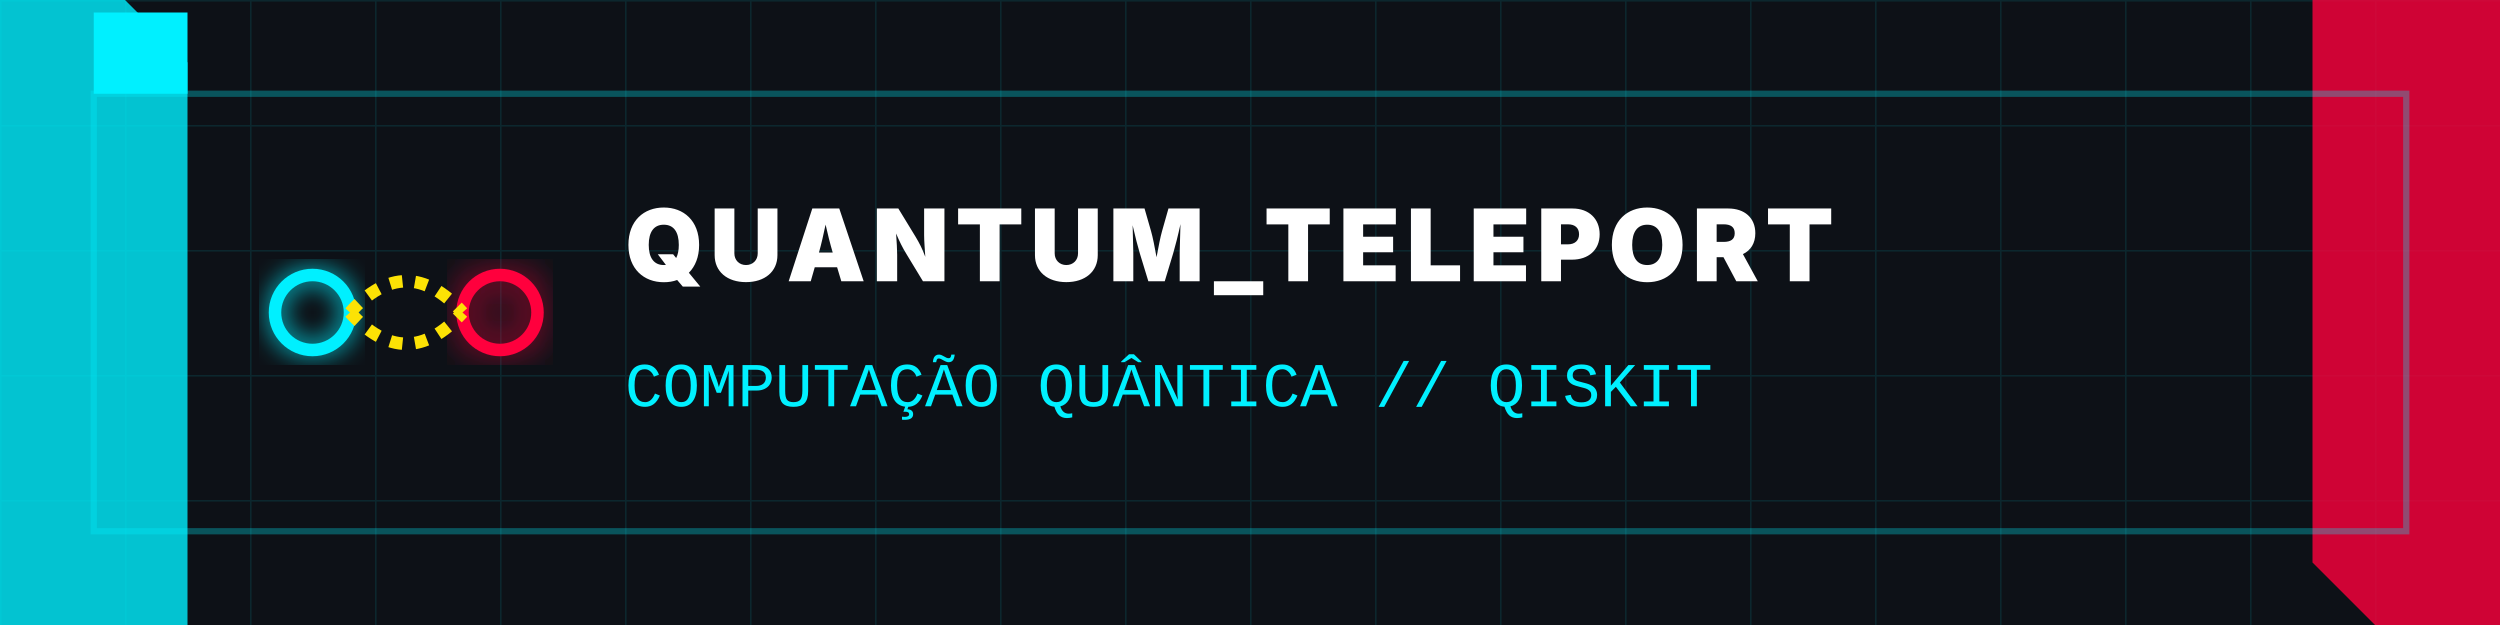
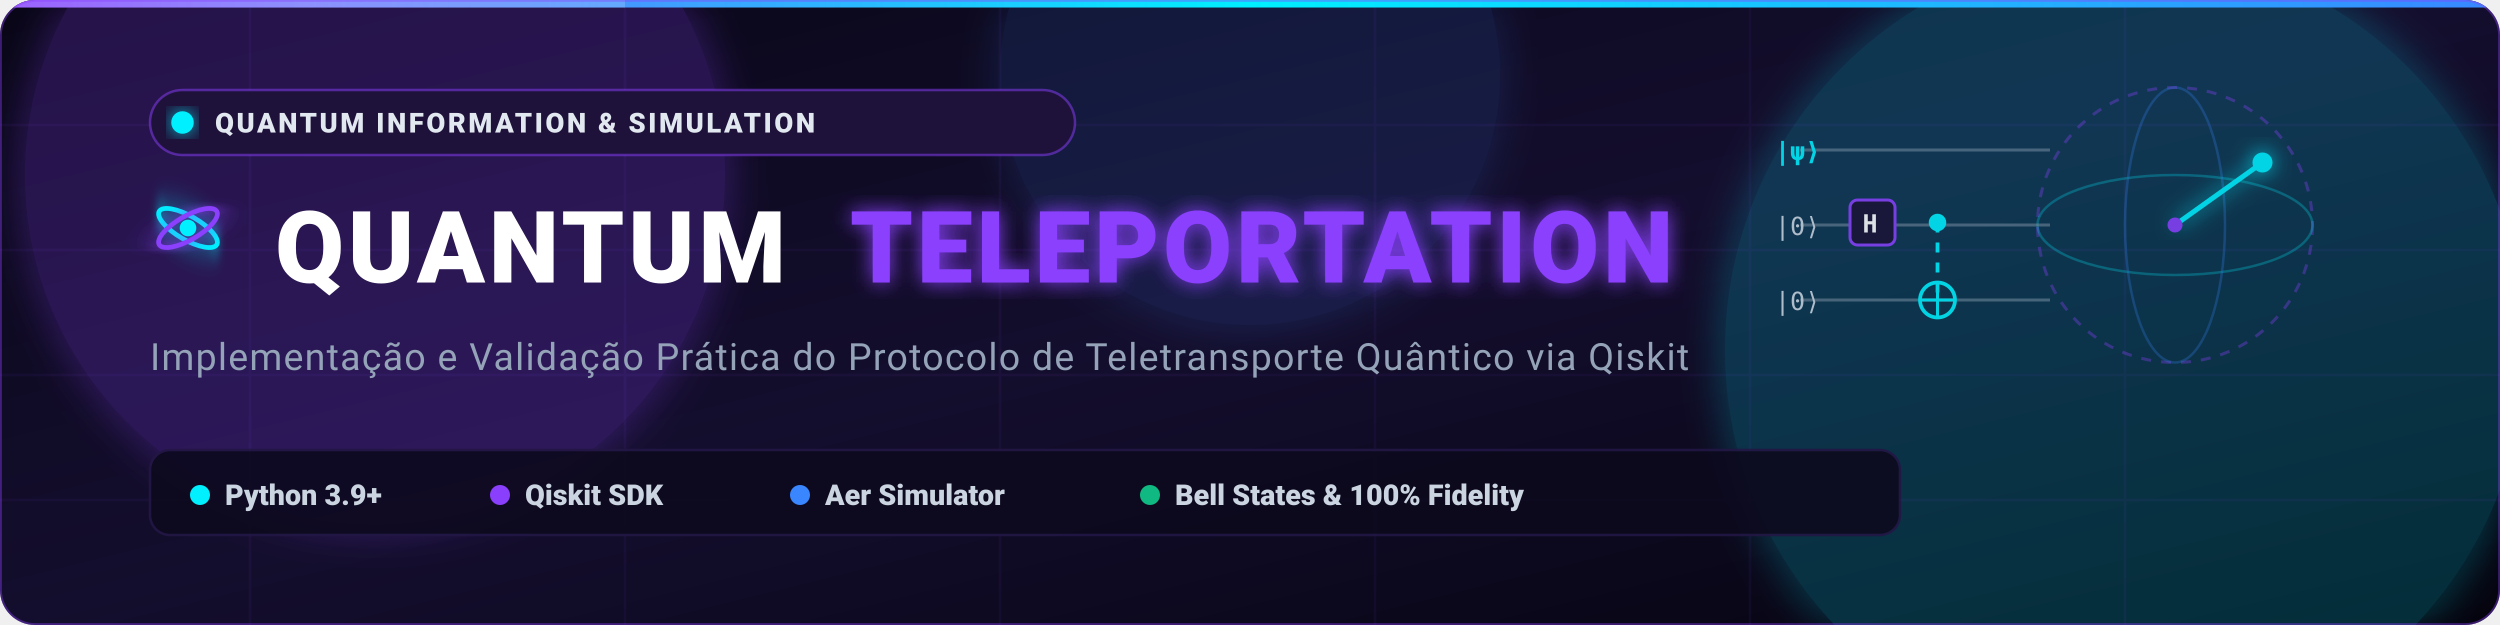
- <svg xmlns="http://www.w3.org/2000/svg" width="400" height="100" viewBox="0 0 400 100">
+ <svg xmlns="http://www.w3.org/2000/svg" viewBox="0 0 1000 250" width="100%" height="100%">
  <defs>
-     <pattern id="grid" width="20" height="20" patternUnits="userSpaceOnUse">
-       <path d="M 20 0 L 0 0 0 20" fill="none" stroke="#00F0FF" stroke-width="0.5" stroke-opacity="0.1" />
-     </pattern>
-     <filter id="glowPink" x="-20%" y="-20%" width="140%" height="140%">
-       <feGaussianBlur stdDeviation="3" result="blur" />
-       <feComposite in="SourceGraphic" in2="blur" operator="over" />
+     <linearGradient id="bgQuantum" x1="0%" y1="0%" x2="100%" y2="100%">
+       <stop offset="0%" stop-color="#080616" />
+       <stop offset="50%" stop-color="#140e2e" />
+       <stop offset="100%" stop-color="#04030d" />
+     </linearGradient>
+     <linearGradient id="neonQuantumGrad" x1="0%" y1="0%" x2="100%" y2="0%">
+       <stop offset="0%" stop-color="#8A3FFC" />
+       <stop offset="50%" stop-color="#00F0FF" />
+       <stop offset="100%" stop-color="#3A86FF" />
+     </linearGradient>
+     <linearGradient id="shimmerGrad" x1="-100%" y1="0%" x2="200%" y2="0%">
+       <stop offset="0%" stop-color="#ffffff" stop-opacity="0" />
+       <stop offset="50%" stop-color="#ffffff" stop-opacity="0.25" />
+       <stop offset="100%" stop-color="#ffffff" stop-opacity="0" />
+     </linearGradient>
+     <filter id="neonGlow" x="-20%" y="-20%" width="140%" height="140%">
+       <feGaussianBlur stdDeviation="8" result="blur" />
+       <feMerge>
+         <feMergeNode in="blur" />
+         <feMergeNode in="blur" />
+         <feMergeNode in="SourceGraphic" />
+       </feMerge>
    </filter>
-     <filter id="glowCyan" x="-20%" y="-20%" width="140%" height="140%">
-       <feGaussianBlur stdDeviation="2" result="blur" />
-       <feComposite in="SourceGraphic" in2="blur" operator="over" />
+     <filter id="softGlow" x="-20%" y="-20%" width="140%" height="140%">
+       <feGaussianBlur stdDeviation="4" result="blur" />
+       <feMerge>
+         <feMergeNode in="blur" />
+         <feMergeNode in="SourceGraphic" />
+       </feMerge>
    </filter>
+     <clipPath id="bannerClip">
+       <rect x="0" y="0" width="1000" height="250" rx="14" />
+     </clipPath>
  </defs>
-   <rect width="400" height="100" fill="#0D1117" />
-   <rect width="400" height="100" fill="url(#grid)" />
-   <polygon points="0,0 20,0 30,10 30,100 0,100" fill="#00F0FF" opacity="0.8" />
-   <polygon points="400,100 380,100 370,90 370,0 400,0" fill="#FF003C" opacity="0.8" />
-   <rect x="15" y="15" width="370" height="70" fill="none" stroke="#00F0FF" stroke-width="1" opacity="0.3" />
-   <polygon points="15,15 30,15 30,2 15,2" fill="#00F0FF" />
-   <g transform="translate(40, 30)">
-     <circle cx="10" cy="20" r="6" stroke="#00F0FF" stroke-width="2" fill="none" filter="url(#glowCyan)" />
-     <circle cx="40" cy="20" r="6" stroke="#FF003C" stroke-width="2" fill="none" filter="url(#glowPink)" />
-     <path d="M 16 20 Q 25 10 34 20" stroke="#FCE205" stroke-width="2" fill="none" stroke-dasharray="2,2" />
-     <path d="M 16 20 Q 25 30 34 20" stroke="#FCE205" stroke-width="2" fill="none" stroke-dasharray="2,2" />
+   <style>
+     @keyframes pulseOrb {
+       0%, 100% { transform: scale(1) translate(0, 0); opacity: 0.3; }
+       50% { transform: scale(1.15) translate(-8px, 6px); opacity: 0.6; }
+     }
+     @keyframes shimmerMove {
+       0% { transform: translateX(-300px); }
+       100% { transform: translateX(1000px); }
+     }
+     @keyframes spinBloch {
+       0% { transform: rotate(0deg); }
+       100% { transform: rotate(360deg); }
+     }
+     @keyframes pulseQubit {
+       0%, 100% { r: 4px; opacity: 0.8; }
+       50% { r: 7px; opacity: 1; }
+     }
+     @keyframes entangleLine {
+       0%, 100% { stroke-dashoffset: 0; opacity: 0.4; }
+       50% { stroke-dashoffset: -20; opacity: 0.9; }
+     }
+ 
+     .orb-purple { animation: pulseOrb 8s ease-in-out infinite; transform-origin: 150px 80px; }
+     .orb-cyan { animation: pulseOrb 10s ease-in-out infinite reverse; transform-origin: 850px 150px; }
+     .shimmer-line { animation: shimmerMove 4s linear infinite; }
+ 
+     .bloch-vector { animation: spinBloch 8s linear infinite; transform-origin: 870px 90px; }
+     .qubit-node { animation: pulseQubit 2s ease-in-out infinite; }
+     .qubit-node-delay { animation: pulseQubit 2s ease-in-out infinite 0.7s; }
+     .entangle-dash { stroke-dasharray: 4, 4; animation: entangleLine 2s linear infinite; }
+ 
+     .title-text { font-family: -apple-system, BlinkMacSystemFont, 'Segoe UI', 'Plus Jakarta Sans', Roboto, sans-serif; font-weight: 800; }
+     .body-text { font-family: -apple-system, BlinkMacSystemFont, 'Segoe UI', 'Plus Jakarta Sans', Roboto, sans-serif; font-weight: 400; }
+     .mono-text { font-family: 'SF Mono', Monaco, 'Cascadia Code', 'Fira Code', monospace; }
+   </style>
+   <g clip-path="url(#bannerClip)">
+     <rect x="0" y="0" width="1000" height="250" fill="url(#bgQuantum)" />
+     <circle cx="150" cy="70" r="140" fill="#8A3FFC" opacity="0.22" class="orb-purple" filter="url(#neonGlow)" />
+     <circle cx="850" cy="140" r="160" fill="#00F0FF" opacity="0.18" class="orb-cyan" filter="url(#neonGlow)" />
+     <circle cx="500" cy="30" r="100" fill="#3A86FF" opacity="0.12" class="orb-purple" filter="url(#neonGlow)" />
+     <g opacity="0.06" stroke="#8A3FFC" stroke-width="1">
+       <line x1="0" y1="50" x2="1000" y2="50" />
+       <line x1="0" y1="100" x2="1000" y2="100" />
+       <line x1="0" y1="150" x2="1000" y2="150" />
+       <line x1="0" y1="200" x2="1000" y2="200" />
+       <line x1="100" y1="0" x2="100" y2="250" />
+       <line x1="250" y1="0" x2="250" y2="250" />
+       <line x1="400" y1="0" x2="400" y2="250" />
+       <line x1="550" y1="0" x2="550" y2="250" />
+       <line x1="700" y1="0" x2="700" y2="250" />
+       <line x1="850" y1="0" x2="850" y2="250" />
+     </g>
+     <g opacity="0.85" transform="translate(710, 15)">
+       <ellipse cx="160" cy="75" rx="55" ry="55" fill="none" stroke="#8A3FFC" stroke-width="1.2" stroke-dasharray="4 4" opacity="0.4" />
+       <ellipse cx="160" cy="75" rx="55" ry="20" fill="none" stroke="#00F0FF" stroke-width="1" opacity="0.3" />
+       <ellipse cx="160" cy="75" rx="20" ry="55" fill="none" stroke="#3A86FF" stroke-width="1" opacity="0.3" />
+       <line x1="10" y1="45" x2="110" y2="45" stroke="#94A3B8" stroke-width="1.2" opacity="0.5" />
+       <line x1="10" y1="75" x2="110" y2="75" stroke="#94A3B8" stroke-width="1.2" opacity="0.5" />
+       <line x1="10" y1="105" x2="110" y2="105" stroke="#94A3B8" stroke-width="1.2" opacity="0.5" />
+       <text x="0" y="49" fill="#00F0FF" font-size="10" font-family="'JetBrains Mono', monospace" font-weight="700">|ψ⟩</text>
+       <text x="0" y="79" fill="#CBD5E1" font-size="10" font-family="'JetBrains Mono', monospace">|0⟩</text>
+       <text x="0" y="109" fill="#CBD5E1" font-size="10" font-family="'JetBrains Mono', monospace">|0⟩</text>
+       <g transform="translate(30, 65)">
+         <rect x="0" y="0" width="18" height="18" rx="3" fill="#1b1236" stroke="#8A3FFC" stroke-width="1.2" />
+         <text x="5" y="13" fill="#FFFFFF" font-size="10" font-family="'JetBrains Mono', monospace" font-weight="700">H</text>
+       </g>
+       <circle cx="65" cy="74" r="3.5" fill="#00F0FF" />
+       <line x1="65" y1="74" x2="65" y2="105" stroke="#00F0FF" stroke-width="1.5" class="entangle-dash" />
+       <circle cx="65" cy="105" r="7" fill="none" stroke="#00F0FF" stroke-width="1.5" />
+       <line x1="65" y1="98" x2="65" y2="112" stroke="#00F0FF" stroke-width="1.2" />
+       <line x1="58" y1="105" x2="72" y2="105" stroke="#00F0FF" stroke-width="1.2" />
+       <g class="bloch-vector" filter="url(#softGlow)">
+         <line x1="160" y1="75" x2="195" y2="50" stroke="#00F0FF" stroke-width="2" />
+         <circle cx="195" cy="50" r="4" fill="#00F0FF" />
+       </g>
+       <circle cx="160" cy="75" r="3" fill="#8A3FFC" />
+     </g>
+     <rect x="0" y="0" width="1000" height="3" fill="url(#neonQuantumGrad)" />
+     <rect x="0" y="0" width="250" height="3" fill="url(#shimmerGrad)" class="shimmer-line" />
+     <g transform="translate(60, 36)">
+       <rect x="0" y="0" width="370" height="26" rx="13" fill="#1e123a" stroke="#8A3FFC" stroke-opacity="0.5" stroke-width="1" />
+       <circle cx="13" cy="13" r="4.5" fill="#00F0FF" filter="url(#softGlow)" />
+       <text x="26" y="17" fill="#E2E8F0" font-size="11" class="title-text" letter-spacing="1">
+         QUANTUM INFORMATION &amp; SIMULATION
+       </text>
+     </g>
+     <g transform="translate(60, 108)">
+       <g transform="translate(0, -32) scale(0.95)">
+         <ellipse cx="16" cy="16" rx="14" ry="5" fill="none" stroke="#00F0FF" stroke-width="2" transform="rotate(30 16 16)" filter="url(#softGlow)" />
+         <ellipse cx="16" cy="16" rx="14" ry="5" fill="none" stroke="#8A3FFC" stroke-width="2" transform="rotate(-30 16 16)" filter="url(#softGlow)" />
+         <circle cx="16" cy="16" r="3.5" fill="#00F0FF" />
+       </g>
+       <text x="50" y="5" fill="#FFFFFF" font-size="40" class="title-text" letter-spacing="1.5">
+         QUANTUM
+       </text>
+       <text x="280" y="5" fill="#8A3FFC" font-size="40" class="title-text" letter-spacing="1.5" filter="url(#softGlow)">
+         TELEPORTATION
+       </text>
+     </g>
+     <text x="60" y="148" fill="#94A3B8" font-size="15" class="body-text" letter-spacing="0.5">
+       Implementação e Validação Prática do Protocolo de Teletransporte Quântico via Qiskit
+     </text>
+     <g transform="translate(60, 180)">
+       <rect x="0" y="0" width="700" height="34" rx="8" fill="#0c091d" stroke="#221645" stroke-width="1" opacity="0.9" />
+       <g transform="translate(20, 21)">
+         <circle cx="0" cy="-3" r="4" fill="#00F0FF" />
+         <text x="10" y="1" fill="#CBD5E1" font-size="11.5" class="title-text">Python 3.9+</text>
+       </g>
+       <g transform="translate(140, 21)">
+         <circle cx="0" cy="-3" r="4" fill="#8A3FFC" />
+         <text x="10" y="1" fill="#CBD5E1" font-size="11.5" class="title-text">Qiskit SDK</text>
+       </g>
+       <g transform="translate(260, 21)">
+         <circle cx="0" cy="-3" r="4" fill="#3A86FF" />
+         <text x="10" y="1" fill="#CBD5E1" font-size="11.5" class="title-text">Aer Simulator</text>
+       </g>
+       <g transform="translate(400, 21)">
+         <circle cx="0" cy="-3" r="4" fill="#10B981" />
+         <text x="10" y="1" fill="#CBD5E1" font-size="11.5" class="title-text">Bell States &amp; 100% Fidelity</text>
+       </g>
+     </g>
+     <rect x="0" y="0" width="1000" height="250" rx="14" fill="none" stroke="#8A3FFC" stroke-width="1.5" stroke-opacity="0.4" />
  </g>
-   <text x="100" y="45" font-family="system-ui, -apple-system, sans-serif" font-size="16" font-weight="900" fill="#FFFFFF" letter-spacing="1">QUANTUM_TELEPORT</text>
-   <text x="100" y="65" font-family="'Courier New', monospace" font-size="10" fill="#00F0FF">COMPUTAÇÃO QUÂNTICA // QISKIT</text>
</svg>
